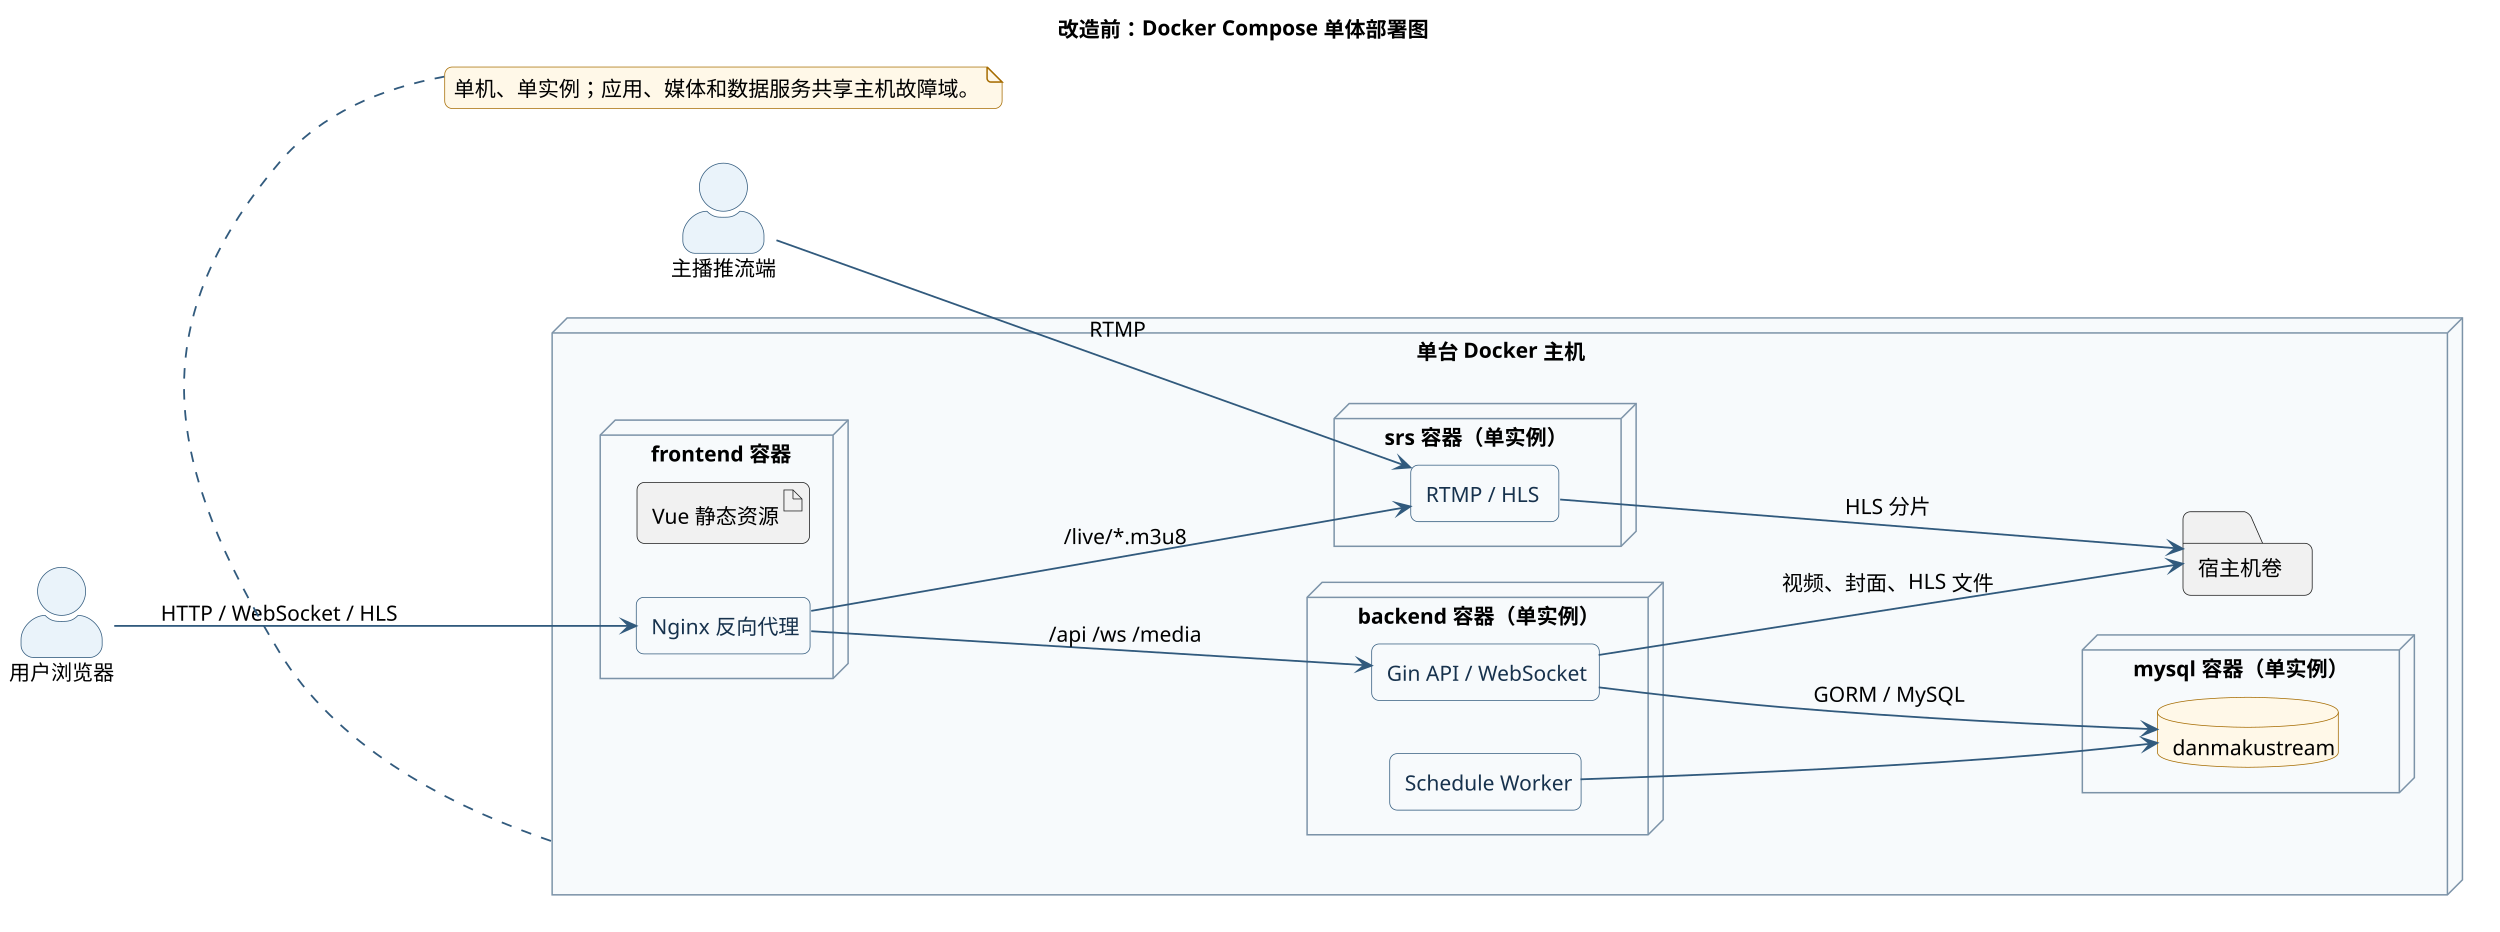
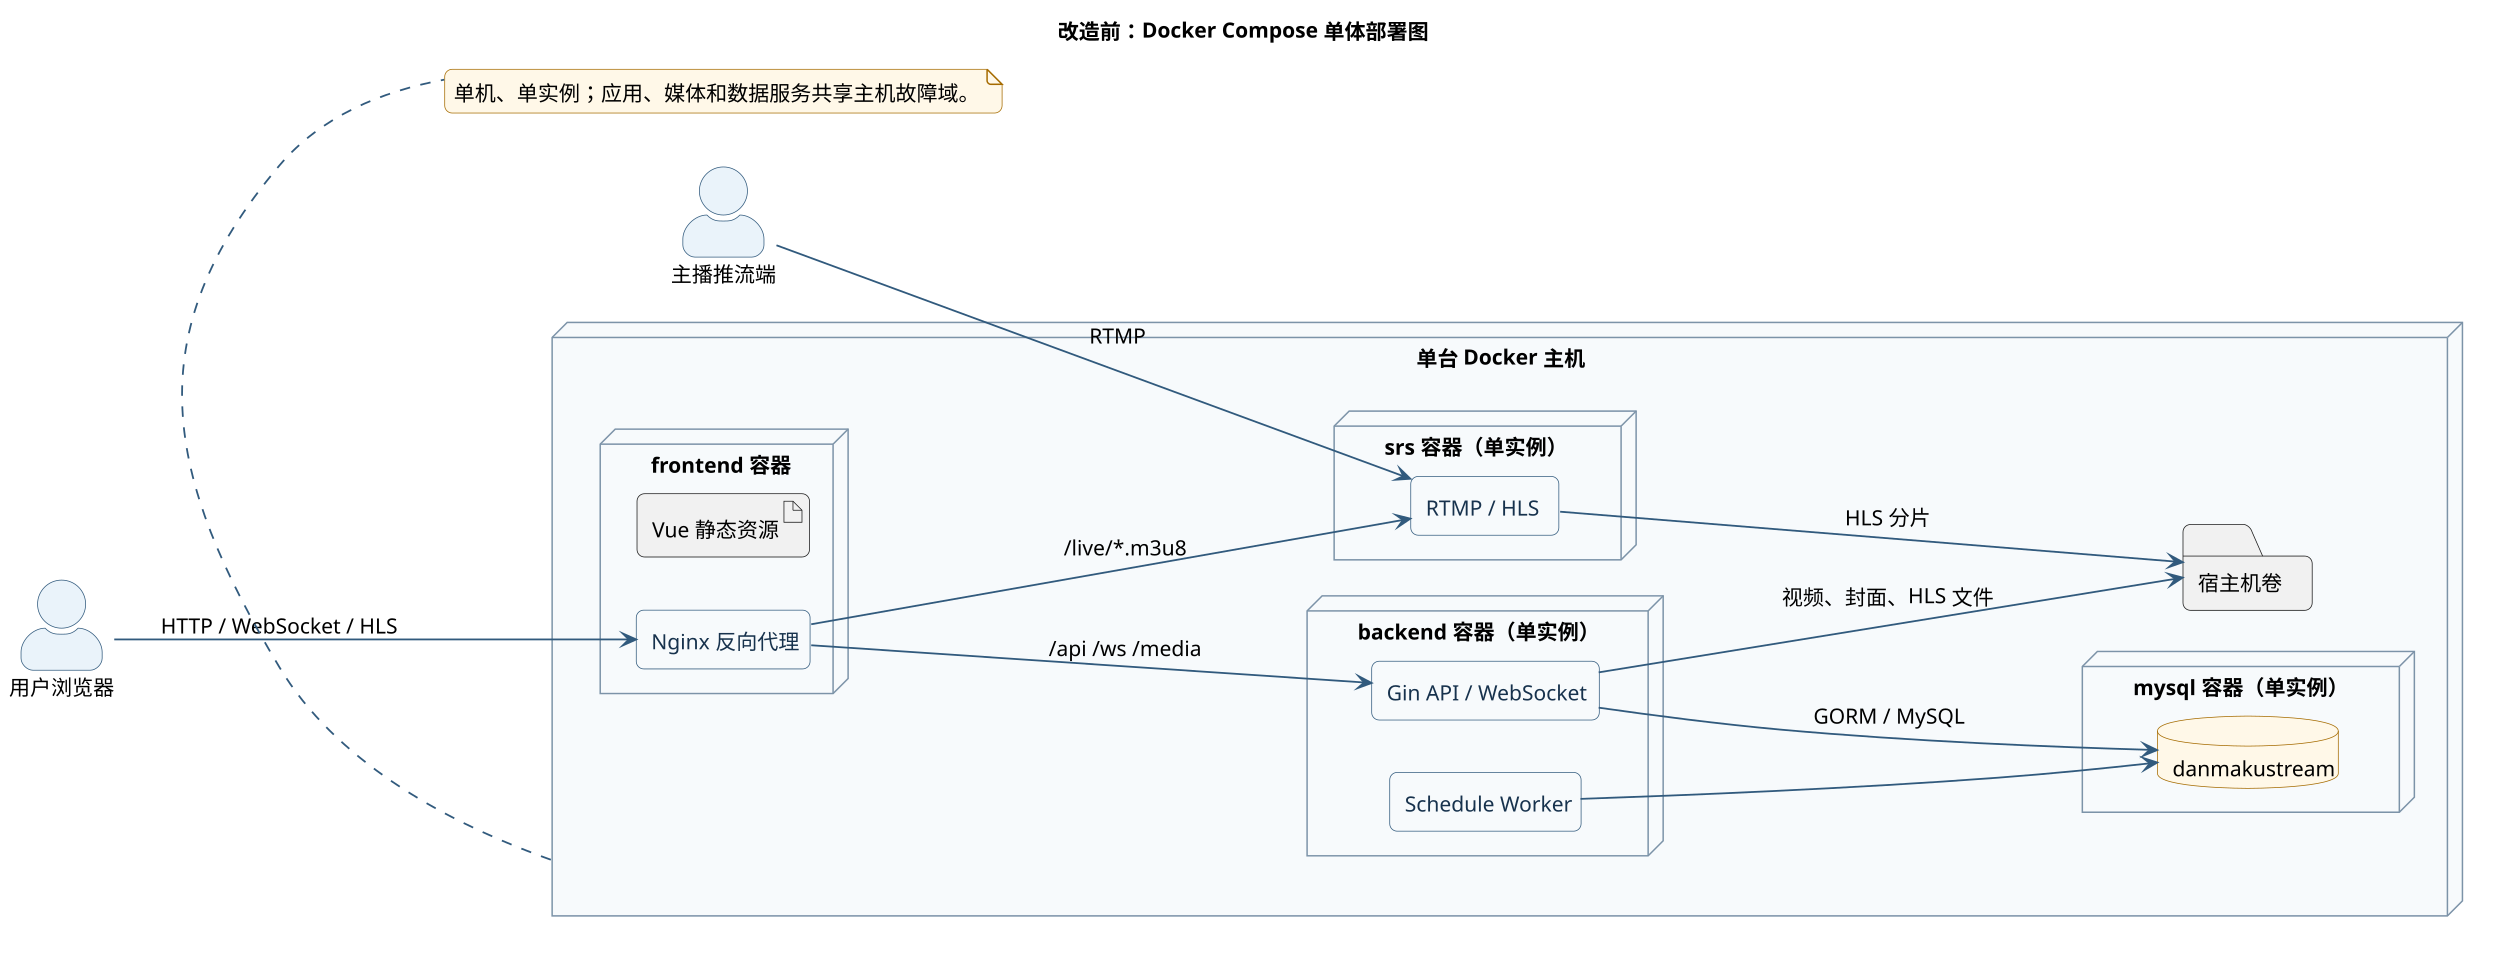
- <svg xmlns="http://www.w3.org/2000/svg" contentStyleType="text/css" data-diagram-type="DESCRIPTION" height="620px" preserveAspectRatio="none" style="width:1664px;height:620px;background:#FFFFFF;" version="1.1" viewBox="0 0 1664 620" width="1664px" zoomAndPan="magnify">
+ <svg xmlns="http://www.w3.org/2000/svg" version="1.1" data-diagram-type="DESCRIPTION" style="width:1664px;height:634px;background:#FFFFFF;" width="1664px" height="634px" viewBox="0 0 1664 634" zoomAndPan="magnify" preserveAspectRatio="none" contentStyleType="text/css">
  <defs />
-   <g>
+   <g font-family="sans-serif" lengthAdjust="spacing">
    <g class="title" data-source-line="2">
-       <text fill="#000000" font-family="sans-serif" font-size="14" font-weight="700" lengthAdjust="spacing" textLength="248.972" x="704.014" y="24.533">改造前：Docker Compose 单体部署图</text>
+       <text x="704.014" y="26.044" fill="#000" font-size="14" textLength="248.972" font-weight="700">改造前：Docker Compose 单体部署图</text>
    </g>
-     <g class="cluster" data-qualified-name="Host" data-source-line="8" id="ent0003">
-       <polygon fill="#F7FAFC" points="367.5,221.609,377.5,211.609,1639,211.609,1639,585.609,1629,595.609,367.5,595.609,367.5,221.609" style="stroke:#7C93A8;stroke-width:1;stroke-linejoin:miter;stroke-miterlimit:10;" />
-       <line style="stroke:#7C93A8;stroke-width:1;" x1="1629" x2="1639" y1="221.609" y2="211.609" />
-       <line style="stroke:#7C93A8;stroke-width:1;" x1="367.5" x2="1629" y1="221.609" y2="221.609" />
-       <line style="stroke:#7C93A8;stroke-width:1;" x1="1629" x2="1629" y1="221.609" y2="595.609" />
-       <text fill="#000000" font-family="sans-serif" font-size="14" font-weight="700" lengthAdjust="spacing" textLength="112.998" x="942.751" y="239.143">单台 Docker 主机</text>
+     <g class="cluster" data-qualified-name="Host" id="ent0003" data-source-line="8">
+       <polygon points="367.5,224.62,377.5,214.62,1639,214.62,1639,599.62,1629,609.62,367.5,609.62,367.5,224.62" fill="#F7FAFC" style="stroke:#7C93A8;stroke-width:1;stroke-linejoin:miter;stroke-miterlimit:10;" />
+       <line x1="1629" y1="224.62" x2="1639" y2="214.62" style="stroke:#7C93A8;stroke-width:1;" />
+       <line x1="367.5" y1="224.62" x2="1629" y2="224.62" style="stroke:#7C93A8;stroke-width:1;" />
+       <line x1="1629" y1="224.62" x2="1629" y2="609.62" style="stroke:#7C93A8;stroke-width:1;" />
+       <text x="942.751" y="243.664" fill="#000" font-size="14" textLength="112.998" font-weight="700">单台 Docker 主机</text>
    </g>
-     <g class="cluster" data-qualified-name="Host.Frontend" data-source-line="9" id="ent0004">
-       <polygon fill="#F7FAFC" points="399.5,289.609,409.5,279.609,564.5,279.609,564.5,441.609,554.5,451.609,399.5,451.609,399.5,289.609" style="stroke:#7C93A8;stroke-width:1;stroke-linejoin:miter;stroke-miterlimit:10;" />
-       <line style="stroke:#7C93A8;stroke-width:1;" x1="554.5" x2="564.5" y1="289.609" y2="279.609" />
-       <line style="stroke:#7C93A8;stroke-width:1;" x1="399.5" x2="554.5" y1="289.609" y2="289.609" />
-       <line style="stroke:#7C93A8;stroke-width:1;" x1="554.5" x2="554.5" y1="289.609" y2="451.609" />
-       <text fill="#000000" font-family="sans-serif" font-size="14" font-weight="700" lengthAdjust="spacing" textLength="89.53" x="433.235" y="307.143">frontend 容器</text>
+     <g class="cluster" data-qualified-name="Host.Frontend" id="ent0004" data-source-line="9">
+       <polygon points="399.5,295.62,409.5,285.62,564.5,285.62,564.5,451.62,554.5,461.62,399.5,461.62,399.5,295.62" fill="#F7FAFC" style="stroke:#7C93A8;stroke-width:1;stroke-linejoin:miter;stroke-miterlimit:10;" />
+       <line x1="554.5" y1="295.62" x2="564.5" y2="285.62" style="stroke:#7C93A8;stroke-width:1;" />
+       <line x1="399.5" y1="295.62" x2="554.5" y2="295.62" style="stroke:#7C93A8;stroke-width:1;" />
+       <line x1="554.5" y1="295.62" x2="554.5" y2="461.62" style="stroke:#7C93A8;stroke-width:1;" />
+       <text x="433.235" y="314.664" fill="#000" font-size="14" textLength="89.53" font-weight="700">frontend 容器</text>
    </g>
-     <g class="cluster" data-qualified-name="Host.Backend" data-source-line="13" id="ent0007">
-       <polygon fill="#F7FAFC" points="870,397.609,880,387.609,1107,387.609,1107,545.609,1097,555.609,870,555.609,870,397.609" style="stroke:#7C93A8;stroke-width:1;stroke-linejoin:miter;stroke-miterlimit:10;" />
-       <line style="stroke:#7C93A8;stroke-width:1;" x1="1097" x2="1107" y1="397.609" y2="387.609" />
-       <line style="stroke:#7C93A8;stroke-width:1;" x1="870" x2="1097" y1="397.609" y2="397.609" />
-       <line style="stroke:#7C93A8;stroke-width:1;" x1="1097" x2="1097" y1="397.609" y2="555.609" />
-       <text fill="#000000" font-family="sans-serif" font-size="14" font-weight="700" lengthAdjust="spacing" textLength="161.752" x="903.624" y="415.143">backend 容器（单实例）</text>
+     <g class="cluster" data-qualified-name="Host.Backend" id="ent0007" data-source-line="13">
+       <polygon points="870,406.62,880,396.62,1107,396.62,1107,559.62,1097,569.62,870,569.62,870,406.62" fill="#F7FAFC" style="stroke:#7C93A8;stroke-width:1;stroke-linejoin:miter;stroke-miterlimit:10;" />
+       <line x1="1097" y1="406.62" x2="1107" y2="396.62" style="stroke:#7C93A8;stroke-width:1;" />
+       <line x1="870" y1="406.62" x2="1097" y2="406.62" style="stroke:#7C93A8;stroke-width:1;" />
+       <line x1="1097" y1="406.62" x2="1097" y2="569.62" style="stroke:#7C93A8;stroke-width:1;" />
+       <text x="903.624" y="425.664" fill="#000" font-size="14" textLength="161.752" font-weight="700">backend 容器（单实例）</text>
    </g>
-     <g class="cluster" data-qualified-name="Host.SRS" data-source-line="17" id="ent0010">
-       <polygon fill="#F7FAFC" points="888,278.609,898,268.609,1089,268.609,1089,353.609,1079,363.609,888,363.609,888,278.609" style="stroke:#7C93A8;stroke-width:1;stroke-linejoin:miter;stroke-miterlimit:10;" />
-       <line style="stroke:#7C93A8;stroke-width:1;" x1="1079" x2="1089" y1="278.609" y2="268.609" />
-       <line style="stroke:#7C93A8;stroke-width:1;" x1="888" x2="1079" y1="278.609" y2="278.609" />
-       <line style="stroke:#7C93A8;stroke-width:1;" x1="1079" x2="1079" y1="278.609" y2="363.609" />
-       <text fill="#000000" font-family="sans-serif" font-size="14" font-weight="700" lengthAdjust="spacing" textLength="125.973" x="921.514" y="296.143">srs 容器（单实例）</text>
+     <g class="cluster" data-qualified-name="Host.SRS" id="ent0010" data-source-line="17">
+       <polygon points="888,283.62,898,273.62,1089,273.62,1089,362.62,1079,372.62,888,372.62,888,283.62" fill="#F7FAFC" style="stroke:#7C93A8;stroke-width:1;stroke-linejoin:miter;stroke-miterlimit:10;" />
+       <line x1="1079" y1="283.62" x2="1089" y2="273.62" style="stroke:#7C93A8;stroke-width:1;" />
+       <line x1="888" y1="283.62" x2="1079" y2="283.62" style="stroke:#7C93A8;stroke-width:1;" />
+       <line x1="1079" y1="283.62" x2="1079" y2="372.62" style="stroke:#7C93A8;stroke-width:1;" />
+       <text x="921.514" y="302.664" fill="#000" font-size="14" textLength="125.973" font-weight="700">srs 容器（单实例）</text>
    </g>
-     <g class="cluster" data-qualified-name="Host.MySQL" data-source-line="20" id="ent0012">
-       <polygon fill="#F7FAFC" points="1386,432.609,1396,422.609,1607,422.609,1607,517.609,1597,527.609,1386,527.609,1386,432.609" style="stroke:#7C93A8;stroke-width:1;stroke-linejoin:miter;stroke-miterlimit:10;" />
-       <line style="stroke:#7C93A8;stroke-width:1;" x1="1597" x2="1607" y1="432.609" y2="422.609" />
-       <line style="stroke:#7C93A8;stroke-width:1;" x1="1386" x2="1597" y1="432.609" y2="432.609" />
-       <line style="stroke:#7C93A8;stroke-width:1;" x1="1597" x2="1597" y1="432.609" y2="527.609" />
-       <text fill="#000000" font-family="sans-serif" font-size="14" font-weight="700" lengthAdjust="spacing" textLength="145.414" x="1419.793" y="450.143">mysql 容器（单实例）</text>
+     <g class="cluster" data-qualified-name="Host.MySQL" id="ent0012" data-source-line="20">
+       <polygon points="1386,443.62,1396,433.62,1607,433.62,1607,530.62,1597,540.62,1386,540.62,1386,443.62" fill="#F7FAFC" style="stroke:#7C93A8;stroke-width:1;stroke-linejoin:miter;stroke-miterlimit:10;" />
+       <line x1="1597" y1="443.62" x2="1607" y2="433.62" style="stroke:#7C93A8;stroke-width:1;" />
+       <line x1="1386" y1="443.62" x2="1597" y2="443.62" style="stroke:#7C93A8;stroke-width:1;" />
+       <line x1="1597" y1="443.62" x2="1597" y2="540.62" style="stroke:#7C93A8;stroke-width:1;" />
+       <text x="1419.793" y="462.664" fill="#000" font-size="14" textLength="145.414" font-weight="700">mysql 容器（单实例）</text>
    </g>
-     <g class="entity" data-qualified-name="Host.Volume" data-source-line="23" id="ent0014">
-       <path d="M1458,340.609 L1494,340.609 A7.5,7.5 0 0 1 1499,345.609 L1506,361.609 L1534,361.609 A5,5 0 0 1 1539,366.609 L1539,391.219 A5,5 0 0 1 1534,396.219 L1458,396.219 A5,5 0 0 1 1453,391.219 L1453,345.609 A5,5 0 0 1 1458,340.609" fill="#F1F1F1" style="stroke:#181818;stroke-width:0.5;" />
-       <line style="stroke:#181818;stroke-width:0.5;" x1="1453" x2="1506" y1="361.609" y2="361.609" />
-       <text fill="#000000" font-family="sans-serif" font-size="14" lengthAdjust="spacing" textLength="56" x="1463" y="383.143">宿主机卷</text>
+     <g class="entity" data-qualified-name="Host.Volume" id="ent0014" data-source-line="23">
+       <path d="M1458,349.12 L1494,349.12 A7.5,7.5 0 0 1 1499,354.12 L1506,370.12 L1534,370.12 A5,5 0 0 1 1539,375.12 L1539,401.24 A5,5 0 0 1 1534,406.24 L1458,406.24 A5,5 0 0 1 1453,401.24 L1453,354.12 A5,5 0 0 1 1458,349.12" style="stroke:#181818;stroke-width:0.5;" fill="#F1F1F1" />
+       <line x1="1453" y1="370.12" x2="1506" y2="370.12" style="stroke:#181818;stroke-width:0.5;" />
+       <text x="1463" y="393.164" fill="#000" font-size="14" textLength="56">宿主机卷</text>
    </g>
-     <g class="entity" data-qualified-name="Host.Frontend.Vue" data-source-line="10" id="ent0005">
-       <rect fill="#F1F1F1" height="40.609" rx="5" ry="5" style="stroke:#181818;stroke-width:0.5;" width="114.8" x="424" y="321.109" />
-       <polygon fill="#F1F1F1" points="521.8,326.109,521.8,340.109,533.8,340.109,533.8,332.109,527.8,326.109,521.8,326.109" style="stroke:#181818;stroke-width:0.5;stroke-linejoin:miter;stroke-miterlimit:10;" />
-       <line style="stroke:#181818;stroke-width:0.5;" x1="527.8" x2="527.8" y1="326.109" y2="332.109" />
-       <line style="stroke:#181818;stroke-width:0.5;" x1="533.8" x2="527.8" y1="332.109" y2="332.109" />
-       <text fill="#000000" font-family="sans-serif" font-size="14" lengthAdjust="spacing" textLength="84.8" x="434" y="348.643">Vue 静态资源</text>
+     <g class="entity" data-qualified-name="Host.Frontend.Vue" id="ent0005" data-source-line="10">
+       <rect x="424" y="328.62" width="114.8" height="42.12" fill="#F1F1F1" style="stroke:#181818;stroke-width:0.5;" rx="5" ry="5" />
+       <polygon points="521.8,333.62,521.8,347.62,533.8,347.62,533.8,339.62,527.8,333.62,521.8,333.62" fill="#F1F1F1" style="stroke:#181818;stroke-width:0.5;stroke-linejoin:miter;stroke-miterlimit:10;" />
+       <line x1="527.8" y1="333.62" x2="527.8" y2="339.62" style="stroke:#181818;stroke-width:0.5;" />
+       <line x1="533.8" y1="339.62" x2="527.8" y2="339.62" style="stroke:#181818;stroke-width:0.5;" />
+       <text x="434" y="357.664" fill="#000" font-size="14" textLength="84.8">Vue 静态资源</text>
    </g>
-     <g class="entity" data-qualified-name="Host.Frontend.Nginx" data-source-line="11" id="ent0006">
-       <rect fill="#F7FAFC" height="37.609" rx="5" ry="5" style="stroke:#315A7D;stroke-width:0.5;" width="115.683" x="423.5" y="397.609" />
-       <text fill="#17324D" font-family="sans-serif" font-size="14" lengthAdjust="spacing" textLength="95.683" x="433.5" y="422.143">Nginx 反向代理</text>
+     <g class="entity" data-qualified-name="Host.Frontend.Nginx" id="ent0006" data-source-line="11">
+       <rect x="423.5" y="406.12" width="115.683" height="39.12" fill="#F7FAFC" style="stroke:#315A7D;stroke-width:0.5;" rx="5" ry="5" />
+       <text x="433.5" y="432.164" fill="#17324D" font-size="14" textLength="95.683">Nginx 反向代理</text>
    </g>
-     <g class="entity" data-qualified-name="Host.Backend.Gin" data-source-line="14" id="ent0008">
-       <rect fill="#F7FAFC" height="37.609" rx="5" ry="5" style="stroke:#315A7D;stroke-width:0.5;" width="151.496" x="913" y="428.609" />
-       <text fill="#17324D" font-family="sans-serif" font-size="14" lengthAdjust="spacing" textLength="131.496" x="923" y="453.143">Gin API / WebSocket</text>
+     <g class="entity" data-qualified-name="Host.Backend.Gin" id="ent0008" data-source-line="14">
+       <rect x="913" y="440.12" width="151.496" height="39.12" fill="#F7FAFC" style="stroke:#315A7D;stroke-width:0.5;" rx="5" ry="5" />
+       <text x="923" y="466.164" fill="#17324D" font-size="14" textLength="131.496">Gin API / WebSocket</text>
    </g>
-     <g class="entity" data-qualified-name="Host.Backend.Worker" data-source-line="15" id="ent0009">
-       <rect fill="#F7FAFC" height="37.609" rx="5" ry="5" style="stroke:#315A7D;stroke-width:0.5;" width="127.379" x="925" y="501.609" />
-       <text fill="#17324D" font-family="sans-serif" font-size="14" lengthAdjust="spacing" textLength="107.379" x="935" y="526.143">Schedule Worker</text>
+     <g class="entity" data-qualified-name="Host.Backend.Worker" id="ent0009" data-source-line="15">
+       <rect x="925" y="514.12" width="127.379" height="39.12" fill="#F7FAFC" style="stroke:#315A7D;stroke-width:0.5;" rx="5" ry="5" />
+       <text x="935" y="540.164" fill="#17324D" font-size="14" textLength="107.379">Schedule Worker</text>
    </g>
-     <g class="entity" data-qualified-name="Host.SRS.Media" data-source-line="18" id="ent0011">
-       <rect fill="#F7FAFC" height="37.609" rx="5" ry="5" style="stroke:#315A7D;stroke-width:0.5;" width="98.565" x="939" y="309.609" />
-       <text fill="#17324D" font-family="sans-serif" font-size="14" lengthAdjust="spacing" textLength="78.565" x="949" y="334.143">RTMP / HLS</text>
+     <g class="entity" data-qualified-name="Host.SRS.Media" id="ent0011" data-source-line="18">
+       <rect x="939" y="317.12" width="98.565" height="39.12" fill="#F7FAFC" style="stroke:#315A7D;stroke-width:0.5;" rx="5" ry="5" />
+       <text x="949" y="343.164" fill="#17324D" font-size="14" textLength="78.565">RTMP / HLS</text>
    </g>
-     <g class="entity" data-qualified-name="Host.MySQL.DB" data-source-line="21" id="ent0013">
-       <path d="M1436,474.109 C1436,464.109 1496.189,464.109 1496.189,464.109 C1496.189,464.109 1556.379,464.109 1556.379,474.109 L1556.379,500.719 C1556.379,510.719 1496.189,510.719 1496.189,510.719 C1496.189,510.719 1436,510.719 1436,500.719 L1436,474.109" fill="#FFF8E8" style="stroke:#A56B00;stroke-width:0.5;" />
-       <path d="M1436,474.109 C1436,484.109 1496.189,484.109 1496.189,484.109 C1496.189,484.109 1556.379,484.109 1556.379,474.109" fill="none" style="stroke:#A56B00;stroke-width:0.5;" />
-       <text fill="#000000" font-family="sans-serif" font-size="14" lengthAdjust="spacing" textLength="100.379" x="1446" y="502.643">danmakustream</text>
+     <g class="entity" data-qualified-name="Host.MySQL.DB" id="ent0013" data-source-line="21">
+       <path d="M1436,486.62 C1436,476.62 1496.189,476.62 1496.189,476.62 C1496.189,476.62 1556.379,476.62 1556.379,486.62 L1556.379,514.74 C1556.379,524.74 1496.189,524.74 1496.189,524.74 C1496.189,524.74 1436,524.74 1436,514.74 L1436,486.62" style="stroke:#A56B00;stroke-width:0.5;" fill="#FFF8E8" />
+       <path d="M1436,486.62 C1436,496.62 1496.189,496.62 1496.189,496.62 C1496.189,496.62 1556.379,496.62 1556.379,486.62" style="stroke:#A56B00;stroke-width:0.5;" fill="none" />
+       <text x="1446" y="516.664" fill="#000" font-size="14" textLength="100.379">danmakustream</text>
    </g>
-     <g class="entity" data-qualified-name="User" data-source-line="5" id="ent0001">
-       <ellipse cx="41" cy="393.609" fill="#EAF3FA" rx="16" ry="16" style="stroke:#315A7D;stroke-width:0.5;" />
-       <path d="M41,413.609 C45,413.609 48,413.609 52,409.609 C60,409.609 68,417.609 68,425.609 L68,429.609 C68,433.609 64,437.609 60,437.609 L22,437.609 C18,437.609 14,433.609 14,429.609 L14,425.609 C14,417.609 22,409.609 30,409.609 C34,413.609 37,413.609 41,413.609" fill="#EAF3FA" style="stroke:#315A7D;stroke-width:0.5;" />
-       <text fill="#000000" font-family="sans-serif" font-size="14" lengthAdjust="spacing" textLength="70" x="6" y="452.643">用户浏览器</text>
+     <g class="entity" data-qualified-name="User" id="ent0001" data-source-line="5">
+       <ellipse cx="41" cy="402.12" rx="16" ry="16" fill="#EAF3FA" style="stroke:#315A7D;stroke-width:0.5;" />
+       <path d="M41,422.12 C45,422.12 48,422.12 52,418.12 C60,418.12 68,426.12 68,434.12 L68,438.12 C68,442.12 64,446.12 60,446.12 L22,446.12 C18,446.12 14,442.12 14,438.12 L14,434.12 C14,426.12 22,418.12 30,418.12 C34,422.12 37,422.12 41,422.12" style="stroke:#315A7D;stroke-width:0.5;" fill="#EAF3FA" />
+       <text x="6" y="462.664" fill="#000" font-size="14" textLength="70">用户浏览器</text>
    </g>
-     <g class="entity" data-qualified-name="Anchor" data-source-line="6" id="ent0002">
-       <ellipse cx="481.5" cy="124.609" fill="#EAF3FA" rx="16" ry="16" style="stroke:#315A7D;stroke-width:0.5;" />
-       <path d="M481.5,144.609 C485.5,144.609 488.5,144.609 492.5,140.609 C500.5,140.609 508.5,148.609 508.5,156.609 L508.5,160.609 C508.5,164.609 504.5,168.609 500.5,168.609 L462.5,168.609 C458.5,168.609 454.5,164.609 454.5,160.609 L454.5,156.609 C454.5,148.609 462.5,140.609 470.5,140.609 C474.5,144.609 477.5,144.609 481.5,144.609" fill="#EAF3FA" style="stroke:#315A7D;stroke-width:0.5;" />
-       <text fill="#000000" font-family="sans-serif" font-size="14" lengthAdjust="spacing" textLength="70" x="446.5" y="183.643">主播推流端</text>
+     <g class="entity" data-qualified-name="Anchor" id="ent0002" data-source-line="6">
+       <ellipse cx="481.5" cy="127.12" rx="16" ry="16" fill="#EAF3FA" style="stroke:#315A7D;stroke-width:0.5;" />
+       <path d="M481.5,147.12 C485.5,147.12 488.5,147.12 492.5,143.12 C500.5,143.12 508.5,151.12 508.5,159.12 L508.5,163.12 C508.5,167.12 504.5,171.12 500.5,171.12 L462.5,171.12 C458.5,171.12 454.5,167.12 454.5,163.12 L454.5,159.12 C454.5,151.12 462.5,143.12 470.5,143.12 C474.5,147.12 477.5,147.12 481.5,147.12" style="stroke:#315A7D;stroke-width:0.5;" fill="#EAF3FA" />
+       <text x="446.5" y="187.664" fill="#000" font-size="14" textLength="70">主播推流端</text>
    </g>
-     <g class="entity" data-qualified-name="GMN23" data-source-line="36" id="ent0024">
-       <path d="M296,49.609 L296,67.219 A5,5 0 0 0 301,72.219 L662,72.219 A5,5 0 0 0 667,67.219 L667,54.609 L657,44.609 L301,44.609 A5,5 0 0 0 296,49.609" fill="#FFF8E8" style="stroke:#A56B00;stroke-width:0.5;" />
-       <path d="M657,44.609 L657,52.109 A2.5,2.5 0 0 0 659.5,54.609 L667,54.609 L657,44.609" fill="#FFF8E8" style="stroke:#A56B00;stroke-width:1;" />
-       <text fill="#000000" font-family="sans-serif" font-size="14" lengthAdjust="spacing" textLength="350" x="302" y="64.143">单机、单实例；应用、媒体和数据服务共享主机故障域。</text>
+     <g class="entity" data-qualified-name="GMN23" id="ent0024" data-source-line="36">
+       <path d="M296,51.12 L296,70.24 A5,5 0 0 0 301,75.24 L662,75.24 A5,5 0 0 0 667,70.24 L667,56.12 L657,46.12 L301,46.12 A5,5 0 0 0 296,51.12" style="stroke:#A56B00;stroke-width:0.5;" fill="#FFF8E8" />
+       <path d="M657,46.12 L657,53.62 A2.5,2.5 0 0 0 659.5,56.12 L667,56.12 L657,46.12" style="stroke:#A56B00;stroke-width:1;" fill="#FFF8E8" />
+       <text x="302" y="67.164" fill="#000" font-size="14" textLength="350">单机、单实例；应用、媒体和数据服务共享主机故障域。</text>
    </g>
-     <g class="link" data-entity-1="ent0001" data-entity-2="ent0006" data-link-type="dependency" data-source-line="26" id="lnk15">
-       <path d="M76.04,416.609 C151,416.609 325.97,416.609 418.48,416.609" fill="none" id="User-to-Nginx" style="stroke:#315A7D;stroke-width:1.2;" />
-       <polygon fill="#315A7D" points="423.48,416.609,414.48,412.609,418.48,416.609,414.48,420.609,423.48,416.609" style="stroke:#315A7D;stroke-width:1.2;stroke-linejoin:miter;stroke-miterlimit:10;" />
-       <text fill="#000000" font-family="sans-serif" font-size="14" lengthAdjust="spacing" textLength="158.71" x="107" y="413.143">HTTP / WebSocket / HLS</text>
+     <g class="link" data-entity-1="ent0001" data-entity-2="ent0006" id="lnk15" data-source-line="26" data-link-type="dependency">
+       <path d="M76.04,425.62 C151,425.62 325.97,425.62 418.48,425.62" style="stroke:#315A7D;stroke-width:1.2;" fill="none" id="User-to-Nginx" />
+       <polygon points="423.48,425.62,414.48,421.62,418.48,425.62,414.48,429.62,423.48,425.62" fill="#315A7D" style="stroke:#315A7D;stroke-width:1.2;stroke-linejoin:miter;stroke-miterlimit:10;" />
+       <text x="107" y="421.664" fill="#000" font-size="14" textLength="158.71">HTTP / WebSocket / HLS</text>
    </g>
-     <g class="link" data-entity-1="ent0002" data-entity-2="ent0011" data-link-type="dependency" data-source-line="27" id="lnk16">
-       <path d="M516.81,159.909 C604.5,191.339 832.333,272.992 934.023,309.442" fill="none" id="Anchor-to-Media" style="stroke:#315A7D;stroke-width:1.2;" />
-       <polygon fill="#315A7D" points="938.73,311.129,931.607,304.327,934.023,309.442,928.908,311.858,938.73,311.129" style="stroke:#315A7D;stroke-width:1.2;stroke-linejoin:miter;stroke-miterlimit:10;" />
-       <text fill="#000000" font-family="sans-serif" font-size="14" lengthAdjust="spacing" textLength="39.662" x="725" y="224.143">RTMP</text>
+     <g class="link" data-entity-1="ent0002" data-entity-2="ent0011" id="lnk16" data-source-line="27" data-link-type="dependency">
+       <path d="M516.81,163.26 C604.5,195.56 832.348,279.472 934.038,316.932" style="stroke:#315A7D;stroke-width:1.2;" fill="none" id="Anchor-to-Media" />
+       <polygon points="938.73,318.66,931.667,311.796,934.038,316.932,928.902,319.303,938.73,318.66" fill="#315A7D" style="stroke:#315A7D;stroke-width:1.2;stroke-linejoin:miter;stroke-miterlimit:10;" />
+       <text x="725" y="228.664" fill="#000" font-size="14" textLength="39.662">RTMP</text>
    </g>
-     <g class="link" data-entity-1="ent0006" data-entity-2="ent0008" data-link-type="dependency" data-source-line="28" id="lnk17">
-       <path d="M539.94,420.139 C631.71,425.769 806.399,436.493 907.959,442.723" fill="none" id="Nginx-to-Gin" style="stroke:#315A7D;stroke-width:1.2;" />
-       <polygon fill="#315A7D" points="912.95,443.029,904.212,438.486,907.959,442.723,903.722,446.471,912.95,443.029" style="stroke:#315A7D;stroke-width:1.2;stroke-linejoin:miter;stroke-miterlimit:10;" />
-       <text fill="#000000" font-family="sans-serif" font-size="14" lengthAdjust="spacing" textLength="93.372" x="698" y="427.143">/api /ws /media</text>
+     <g class="link" data-entity-1="ent0006" data-entity-2="ent0008" id="lnk17" data-source-line="28" data-link-type="dependency">
+       <path d="M539.94,429.49 C631.71,435.67 806.401,447.424 907.961,454.264" style="stroke:#315A7D;stroke-width:1.2;" fill="none" id="Nginx-to-Gin" />
+       <polygon points="912.95,454.6,904.239,450.004,907.961,454.264,903.702,457.986,912.95,454.6" fill="#315A7D" style="stroke:#315A7D;stroke-width:1.2;stroke-linejoin:miter;stroke-miterlimit:10;" />
+       <text x="698" y="436.664" fill="#000" font-size="14" textLength="93.372">/api /ws /media</text>
    </g>
-     <g class="link" data-entity-1="ent0006" data-entity-2="ent0011" data-link-type="dependency" data-source-line="29" id="lnk18">
-       <path d="M539.94,406.599 C640.11,389.139 840.094,354.298 933.824,337.968" fill="none" id="Nginx-to-Media" style="stroke:#315A7D;stroke-width:1.2;" />
-       <polygon fill="#315A7D" points="938.75,337.109,929.197,334.714,933.824,337.968,930.57,342.595,938.75,337.109" style="stroke:#315A7D;stroke-width:1.2;stroke-linejoin:miter;stroke-miterlimit:10;" />
-       <text fill="#000000" font-family="sans-serif" font-size="14" lengthAdjust="spacing" textLength="73.144" x="708" y="362.143">/live/*.m3u8</text>
+     <g class="link" data-entity-1="ent0006" data-entity-2="ent0011" id="lnk18" data-source-line="29" data-link-type="dependency">
+       <path d="M539.94,415.5 C640.11,397.84 840.096,362.598 933.826,346.078" style="stroke:#315A7D;stroke-width:1.2;" fill="none" id="Nginx-to-Media" />
+       <polygon points="938.75,345.21,929.192,342.833,933.826,346.078,930.581,350.712,938.75,345.21" fill="#315A7D" style="stroke:#315A7D;stroke-width:1.2;stroke-linejoin:miter;stroke-miterlimit:10;" />
+       <text x="708" y="369.664" fill="#000" font-size="14" textLength="73.145">/live/*.m3u8</text>
    </g>
-     <g class="link" data-entity-1="ent0008" data-entity-2="ent0013" data-link-type="dependency" data-source-line="30" id="lnk19">
-       <path d="M1064.12,457.499 C1100.53,462.029 1144.99,467.159 1185,470.609 C1272.13,478.119 1368.344,482.738 1430.784,485.258" fill="none" id="Gin-to-DB" style="stroke:#315A7D;stroke-width:1.2;" />
-       <polygon fill="#315A7D" points="1435.78,485.459,1426.949,481.1,1430.784,485.258,1426.626,489.093,1435.78,485.459" style="stroke:#315A7D;stroke-width:1.2;stroke-linejoin:miter;stroke-miterlimit:10;" />
-       <text fill="#000000" font-family="sans-serif" font-size="14" lengthAdjust="spacing" textLength="101.897" x="1207" y="467.143">GORM / MySQL</text>
+     <g class="link" data-entity-1="ent0008" data-entity-2="ent0013" id="lnk19" data-source-line="30" data-link-type="dependency">
+       <path d="M1064.07,471.03 C1100.46,476.22 1144.93,481.99 1185,485.62 C1272.07,493.5 1368.292,497.275 1430.762,499.085" style="stroke:#315A7D;stroke-width:1.2;" fill="none" id="Gin-to-DB" />
+       <polygon points="1435.76,499.23,1426.88,494.971,1430.762,499.085,1426.648,502.968,1435.76,499.23" fill="#315A7D" style="stroke:#315A7D;stroke-width:1.2;stroke-linejoin:miter;stroke-miterlimit:10;" />
+       <text x="1207" y="481.664" fill="#000" font-size="14" textLength="101.896">GORM / MySQL</text>
    </g>
-     <g class="link" data-entity-1="ent0009" data-entity-2="ent0013" data-link-type="dependency" data-source-line="31" id="lnk20">
-       <path d="M1052.01,518.719 C1120.35,516.399 1233.07,511.879 1330,504.609 C1365.18,501.969 1399.5,498.517 1430.92,495.057" fill="none" id="Worker-to-DB" style="stroke:#315A7D;stroke-width:1.2;" />
-       <polygon fill="#315A7D" points="1435.89,494.509,1426.506,491.519,1430.92,495.057,1427.382,499.471,1435.89,494.509" style="stroke:#315A7D;stroke-width:1.2;stroke-linejoin:miter;stroke-miterlimit:10;" />
+     <g class="link" data-entity-1="ent0009" data-entity-2="ent0013" id="lnk20" data-source-line="31" data-link-type="dependency">
+       <path d="M1052.01,531.73 C1120.35,529.41 1233.07,524.89 1330,517.62 C1365.18,514.98 1399.5,511.527 1430.92,508.067" style="stroke:#315A7D;stroke-width:1.2;" fill="none" id="Worker-to-DB" />
+       <polygon points="1435.89,507.52,1426.506,504.529,1430.92,508.067,1427.382,512.481,1435.89,507.52" fill="#315A7D" style="stroke:#315A7D;stroke-width:1.2;stroke-linejoin:miter;stroke-miterlimit:10;" />
    </g>
-     <g class="link" data-entity-1="ent0008" data-entity-2="ent0014" data-link-type="dependency" data-source-line="32" id="lnk21">
-       <path d="M1064.09,435.949 C1171.75,419.129 1362.21,389.361 1447.88,375.971" fill="none" id="Gin-to-Volume" style="stroke:#315A7D;stroke-width:1.2;" />
-       <polygon fill="#315A7D" points="1452.82,375.199,1443.31,372.637,1447.88,375.971,1444.546,380.541,1452.82,375.199" style="stroke:#315A7D;stroke-width:1.2;stroke-linejoin:miter;stroke-miterlimit:10;" />
-       <text fill="#000000" font-family="sans-serif" font-size="14" lengthAdjust="spacing" textLength="143.124" x="1186" y="393.143">视频、封面、HLS 文件</text>
+     <g class="link" data-entity-1="ent0008" data-entity-2="ent0014" id="lnk21" data-source-line="32" data-link-type="dependency">
+       <path d="M1064.09,447.52 C1171.75,430.06 1362.215,399.161 1447.885,385.261" style="stroke:#315A7D;stroke-width:1.2;" fill="none" id="Gin-to-Volume" />
+       <polygon points="1452.82,384.46,1443.296,381.953,1447.885,385.261,1444.577,389.85,1452.82,384.46" fill="#315A7D" style="stroke:#315A7D;stroke-width:1.2;stroke-linejoin:miter;stroke-miterlimit:10;" />
+       <text x="1186" y="402.664" fill="#000" font-size="14" textLength="143.124">视频、封面、HLS 文件</text>
    </g>
-     <g class="link" data-entity-1="ent0011" data-entity-2="ent0014" data-link-type="dependency" data-source-line="33" id="lnk22">
-       <path d="M1038.43,332.479 C1137.42,340.309 1354.916,357.525 1447.906,364.885" fill="none" id="Media-to-Volume" style="stroke:#315A7D;stroke-width:1.2;" />
-       <polygon fill="#315A7D" points="1452.89,365.279,1444.234,360.582,1447.906,364.885,1443.602,368.557,1452.89,365.279" style="stroke:#315A7D;stroke-width:1.2;stroke-linejoin:miter;stroke-miterlimit:10;" />
-       <text fill="#000000" font-family="sans-serif" font-size="14" lengthAdjust="spacing" textLength="59.124" x="1228" y="342.143">HLS 分片</text>
+     <g class="link" data-entity-1="ent0011" data-entity-2="ent0014" id="lnk22" data-source-line="33" data-link-type="dependency">
+       <path d="M1038.43,340.59 C1137.42,348.62 1354.916,366.256 1447.906,373.796" style="stroke:#315A7D;stroke-width:1.2;" fill="none" id="Media-to-Volume" />
+       <polygon points="1452.89,374.2,1444.243,369.486,1447.906,373.796,1443.596,377.46,1452.89,374.2" fill="#315A7D" style="stroke:#315A7D;stroke-width:1.2;stroke-linejoin:miter;stroke-miterlimit:10;" />
+       <text x="1228" y="349.664" fill="#000" font-size="14" textLength="59.124">HLS 分片</text>
    </g>
-     <g class="link" data-entity-1="ent0003" data-entity-2="ent0024" data-link-type="association" data-source-line="36" id="lnk25">
-       <path d="M366.736,559.741 C366.253,559.575 365.77,559.409 365.285,559.241 C364.317,558.907 363.346,558.568 362.373,558.226 C360.426,557.542 358.471,556.844 356.509,556.131 C293.707,533.307 223.215,495.379 186,434.109 C110.78,310.279 92.39,218.699 186,108.109 C213.56,75.549 253.78,58.769 295.72,51.009" fill="none" id="Host-GMN23" style="stroke:#315A7D;stroke-width:1.2;stroke-dasharray:7,7;" />
+     <g class="link" data-entity-1="ent0003" data-entity-2="ent0024" id="lnk25" data-source-line="36" data-link-type="association">
+       <path d="M366.648,572.229 C366.164,572.057 365.68,571.884 365.196,571.71 C364.227,571.362 363.255,571.011 362.282,570.656 C360.334,569.946 358.378,569.221 356.415,568.481 C293.585,544.815 223.095,505.93 186,444.12 C109.61,316.84 90.1,223.43 186,110.12 C213.56,77.56 253.78,60.78 295.72,53.02" style="stroke:#315A7D;stroke-width:1.2;stroke-dasharray:7,7;" fill="none" id="Host-GMN23" />
    </g>
  </g>
</svg>
